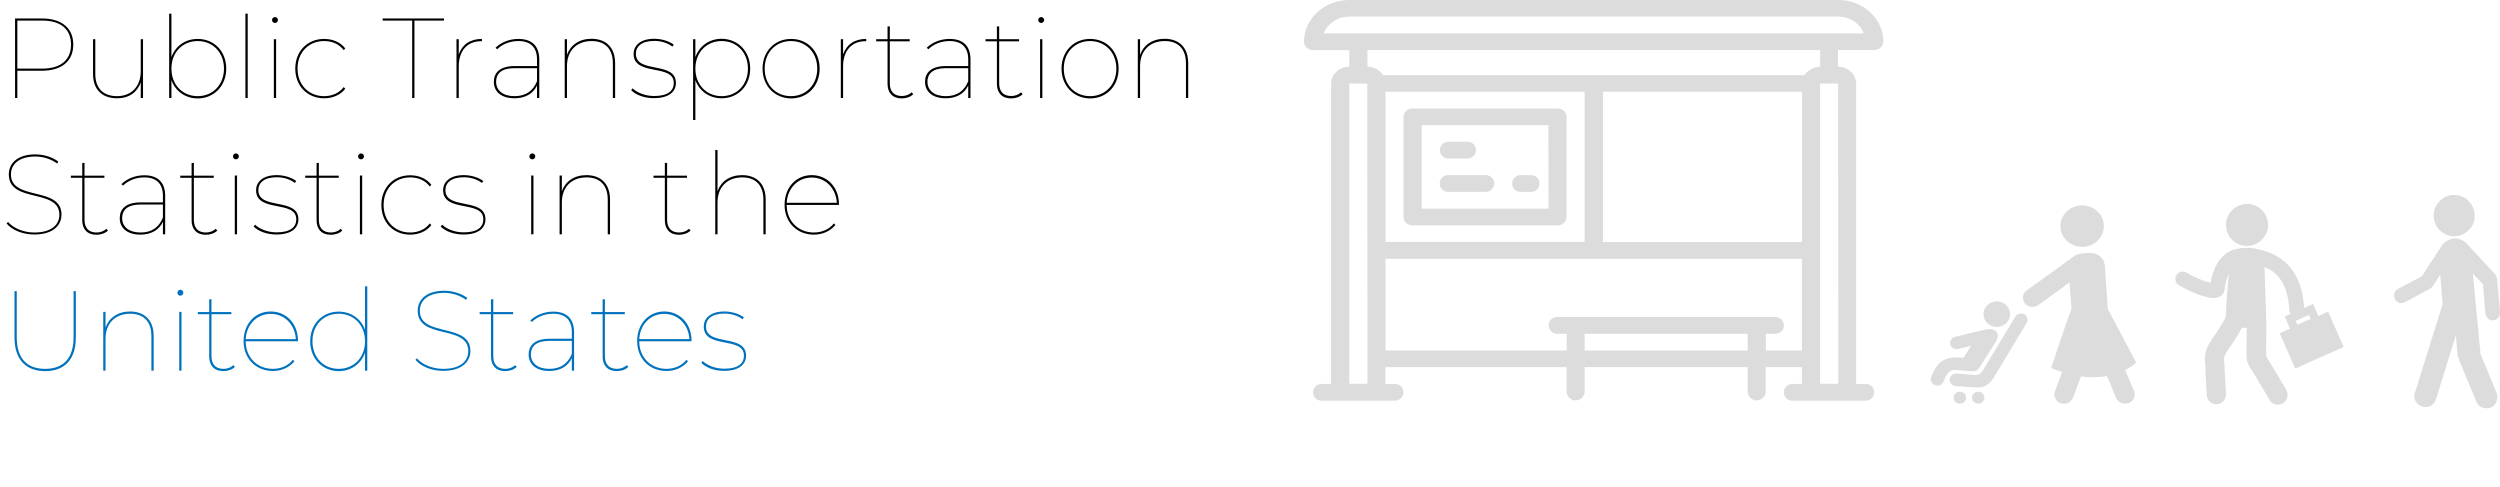
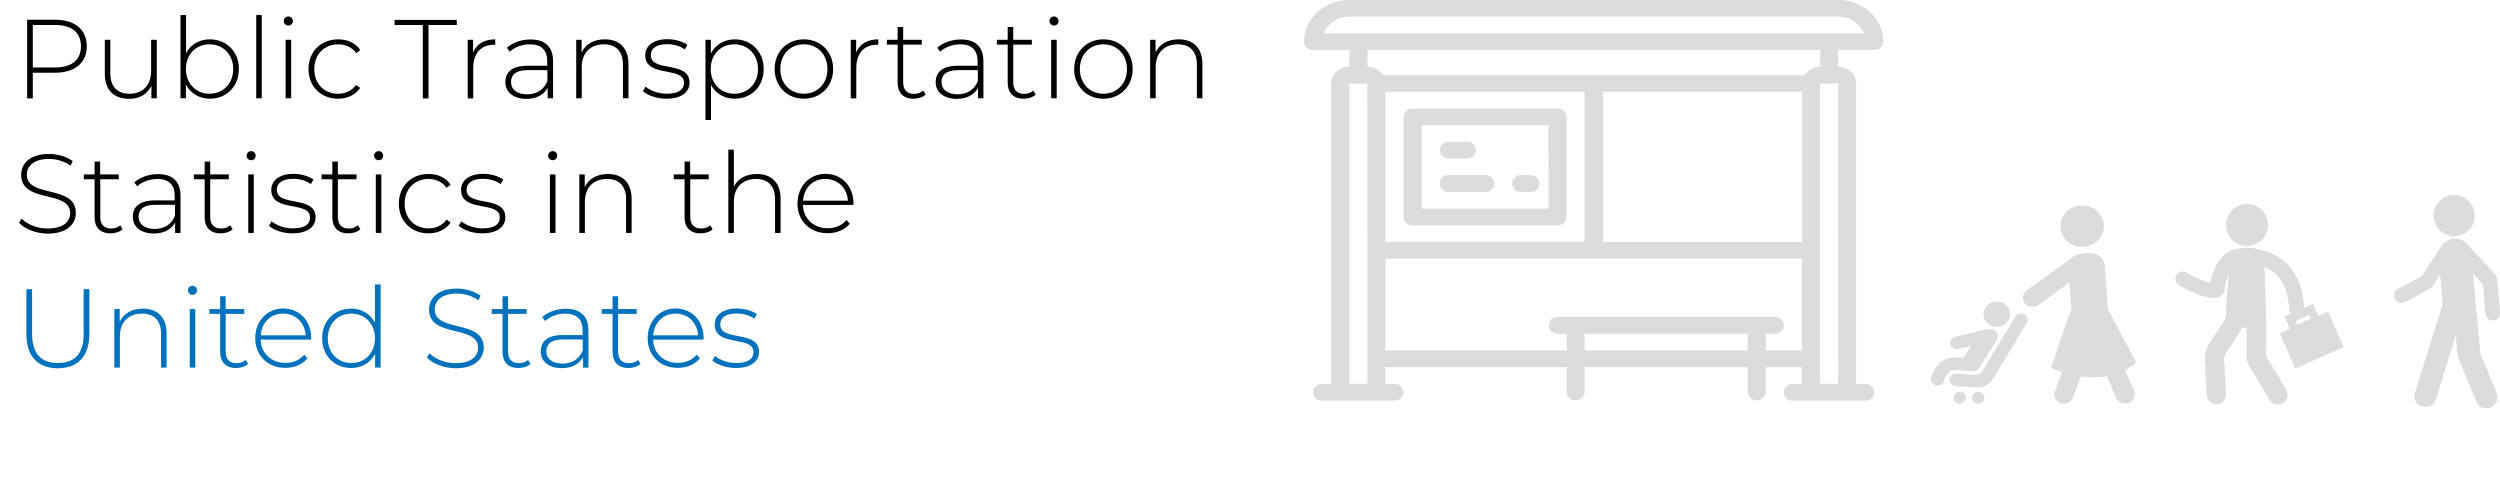
<svg xmlns="http://www.w3.org/2000/svg" version="1.1" id="Layer_1" x="0px" y="0px" viewBox="0 0 1760.2 342.3" style="enable-background:new 0 0 1760.2 342.3;" xml:space="preserve">
  <style type="text/css">
- 	.st0{enable-background:new    ;}
+ 	.st0{opacity:0.14;}
	.st1{fill:#0071BC;}
- 	.st2{opacity:0.14;}
</style>
  <g class="st0">
-     <path d="M51.6,31.4c0,11.6-8.2,18.4-22,18.4H12.2V69h-1.6V13h19C43.4,13,51.6,19.8,51.6,31.4z M50,31.4c0-10.7-7.1-16.9-20.2-16.9   H12.2v33.8h17.5C42.9,48.3,50,42.1,50,31.4z" />
-     <path d="M100.7,27.6V69h-1.6V58c-2.4,6.9-8.2,11.2-16.6,11.2c-10.5,0-17-6-17-17.2V27.6h1.6V52c0,10.2,5.6,15.7,15.3,15.7   c10.4,0,16.7-7.1,16.7-17.6V27.6H100.7z" />
-     <path d="M159.3,48.3c0,12.2-8.7,21-20.1,21c-8.6,0-15.7-5-18.5-12.9V69h-1.6V9.6h1.6v30.6c2.8-7.8,9.8-12.8,18.5-12.8   C150.6,27.4,159.3,36,159.3,48.3z M157.7,48.3c0-11.4-7.9-19.4-18.5-19.4c-10.6,0-18.5,7.9-18.5,19.4s7.9,19.4,18.5,19.4   C149.8,67.7,157.7,59.7,157.7,48.3z" />
-     <path d="M172.8,9.6h1.6V69h-1.6V9.6z" />
-     <path d="M191.5,14.1c0-1.1,1-2.1,2.1-2.1c1.1,0,2.1,1,2.1,2.1c0,1.1-1,2.1-2.1,2.1C192.5,16.2,191.5,15.2,191.5,14.1z M192.8,27.6   h1.6V69h-1.6V27.6z" />
-     <path d="M207.9,48.3c0-12.3,8.6-20.9,20.3-20.9c5.9,0,11.4,2.2,14.9,6.7l-1.1,1.2c-3.2-4.3-8.2-6.4-13.8-6.4   c-10.8,0-18.7,7.9-18.7,19.4c0,11.5,7.9,19.4,18.7,19.4c5.5,0,10.6-2.1,13.8-6.4l1.1,1.2c-3.5,4.5-9,6.7-14.9,6.7   C216.5,69.2,207.9,60.6,207.9,48.3z" />
-   </g>
-   <g class="st0">
-     <path d="M290.2,14.5h-20.8V13h43.2v1.5h-20.8V69h-1.6V14.5z" />
-   </g>
-   <g class="st0">
-     <path d="M339.3,27.4V29h-0.5c-9.9,0-15.8,6.8-15.8,17.8V69h-1.6V27.6h1.6v10.7C325.4,31.4,331,27.4,339.3,27.4z" />
-   </g>
-   <g class="st0">
-     <path d="M379.7,41.9V69h-1.6v-8.8c-2.6,5.5-8,9-15.8,9c-9.3,0-14.6-4.6-14.6-11.6c0-5.9,3.7-11.1,14.7-11.1h15.7v-4.6   c0-8.6-4.6-13-13.1-13c-6.2,0-11.4,2.3-15,5.8l-1.1-1.1c3.9-3.8,9.8-6.2,16.1-6.2C374.5,27.4,379.7,32.4,379.7,41.9z M378.1,57.2   V48h-15.8c-9.4,0-13,4-13,9.5c0,6.2,4.8,10.2,13,10.2C370.3,67.7,375.4,63.9,378.1,57.2z" />
-     <path d="M433.1,44.6V69h-1.6V44.6c0-10.2-5.5-15.7-14.9-15.7c-10.9,0-17.4,7.1-17.4,17.6V69h-1.6V27.6h1.6v11   c2.5-6.9,8.6-11.3,17.4-11.3C426.7,27.4,433.1,33.4,433.1,44.6z" />
-     <path d="M444.4,63.5l1-1.3c3,2.9,8.6,5.4,15.2,5.4c9.8,0,13.8-3.8,13.8-9.2c0-13.8-28.3-4.4-28.3-20.5c0-5.5,4.4-10.6,14.6-10.6   c5.1,0,10.6,1.7,13.7,4.2l-1,1.3c-3.3-2.6-8.1-4-12.7-4c-9.1,0-13,4-13,9.1c0,14.2,28.2,4.9,28.2,20.5c0,6.2-5,10.7-15.4,10.7   C453.8,69.2,447.5,66.8,444.4,63.5z" />
-     <path d="M528.2,48.3c0,12.2-8.7,20.9-20.1,20.9c-8.6,0-15.7-5-18.5-12.8v28.1h-1.6V27.6h1.6v12.6c2.8-7.8,9.8-12.9,18.5-12.9   C519.5,27.4,528.2,36.1,528.2,48.3z M526.6,48.3c0-11.4-7.9-19.4-18.5-19.4c-10.6,0-18.5,8-18.5,19.4s7.9,19.4,18.5,19.4   C518.7,67.7,526.6,59.8,526.6,48.3z" />
-     <path d="M536.9,48.3c0-12.2,8.6-20.9,20.1-20.9c11.5,0,20.1,8.6,20.1,20.9s-8.6,21-20.1,21C545.4,69.2,536.9,60.5,536.9,48.3z    M575.4,48.3c0-11.4-7.9-19.4-18.5-19.4c-10.6,0-18.5,7.9-18.5,19.4s7.9,19.4,18.5,19.4C567.5,67.7,575.4,59.7,575.4,48.3z" />
-   </g>
-   <g class="st0">
-     <path d="M609.9,27.4V29h-0.5c-9.9,0-15.8,6.8-15.8,17.8V69h-1.6V27.6h1.6v10.7C596,31.4,601.6,27.4,609.9,27.4z" />
-   </g>
-   <g class="st0">
-     <path d="M643,66.3c-1.9,2-5.1,3-8.1,3c-6.6,0-10-4.1-10-10.2V29.1h-8v-1.5h8v-9h1.6v9h14v1.5h-14v29.5c0,5.8,2.9,9,8.5,9   c2.6,0,5.1-0.9,6.9-2.6L643,66.3z" />
-     <path d="M683.3,41.9V69h-1.6v-8.8c-2.6,5.5-8,9-15.8,9c-9.3,0-14.6-4.6-14.6-11.6c0-5.9,3.7-11.1,14.7-11.1h15.7v-4.6   c0-8.6-4.6-13-13.1-13c-6.2,0-11.4,2.3-15,5.8l-1.1-1.1c3.9-3.8,9.8-6.2,16.1-6.2C678.1,27.4,683.3,32.4,683.3,41.9z M681.7,57.2   V48H666c-9.4,0-13,4-13,9.5c0,6.2,4.8,10.2,13,10.2C674,67.7,679,63.9,681.7,57.2z" />
-     <path d="M720,66.3c-1.9,2-5.1,3-8.1,3c-6.6,0-10-4.1-10-10.2V29.1h-8v-1.5h8v-9h1.6v9h14v1.5h-14v29.5c0,5.8,2.9,9,8.5,9   c2.6,0,5.1-0.9,6.9-2.6L720,66.3z" />
-     <path d="M731,14.1c0-1.1,1-2.1,2.1-2.1c1.1,0,2.1,1,2.1,2.1c0,1.1-1,2.1-2.1,2.1C732,16.2,731,15.2,731,14.1z M732.3,27.6h1.6V69   h-1.6V27.6z" />
-     <path d="M747.4,48.3c0-12.2,8.6-20.9,20.1-20.9c11.5,0,20.1,8.6,20.1,20.9s-8.6,21-20.1,21C756,69.2,747.4,60.5,747.4,48.3z    M786,48.3c0-11.4-7.9-19.4-18.5-19.4c-10.6,0-18.5,7.9-18.5,19.4s7.9,19.4,18.5,19.4C778.1,67.7,786,59.7,786,48.3z" />
-     <path d="M836.6,44.6V69H835V44.6c0-10.2-5.5-15.7-14.9-15.7c-10.9,0-17.4,7.1-17.4,17.6V69h-1.6V27.6h1.6v11   c2.5-6.9,8.6-11.3,17.4-11.3C830.2,27.4,836.6,33.4,836.6,44.6z" />
-   </g>
-   <g class="st0">
-     <path d="M4.6,157.3l1.1-1c3.5,4.2,10.6,7.4,18.5,7.4c12.2,0,17.6-5.6,17.6-12.5c0-18.8-35.6-7.8-35.6-28.4   c0-7.4,5.6-14.1,18.7-14.1c6,0,12.2,2,16.2,5.1l-0.9,1.3c-4.5-3.3-10.2-4.9-15.3-4.9c-11.8,0-17.2,5.7-17.2,12.6   c0,18.9,35.6,8.1,35.6,28.3c0,7.4-5.8,14-19.1,14C16.2,165.2,8.4,162,4.6,157.3z" />
-     <path d="M76,162.3c-1.9,2-5.1,3-8.1,3c-6.6,0-10-4.1-10-10.2v-29.9h-8v-1.5h8v-9h1.6v9h14v1.5h-14v29.5c0,5.8,2.9,9,8.5,9   c2.6,0,5.1-0.9,6.9-2.6L76,162.3z" />
-     <path d="M116.3,137.9V165h-1.6v-8.8c-2.6,5.5-8,9-15.8,9c-9.3,0-14.6-4.6-14.6-11.6c0-5.9,3.7-11.1,14.7-11.1h15.7v-4.6   c0-8.6-4.6-13-13.1-13c-6.2,0-11.4,2.3-15,5.8l-1.1-1.1c3.9-3.8,9.8-6.2,16.1-6.2C111.1,123.4,116.3,128.4,116.3,137.9z    M114.7,153.2V144H99c-9.4,0-13,4-13,9.5c0,6.2,4.8,10.2,13,10.2C107,163.7,112,159.9,114.7,153.2z" />
-     <path d="M153,162.3c-1.9,2-5.1,3-8.1,3c-6.6,0-10-4.1-10-10.2v-29.9h-8v-1.5h8v-9h1.6v9h14v1.5h-14v29.5c0,5.8,2.9,9,8.5,9   c2.6,0,5.1-0.9,6.9-2.6L153,162.3z" />
-     <path d="M164,110.1c0-1.1,1-2.1,2.1-2.1c1.1,0,2.1,1,2.1,2.1c0,1.1-1,2.1-2.1,2.1C165,112.2,164,111.2,164,110.1z M165.3,123.6h1.6   V165h-1.6V123.6z" />
-     <path d="M178.6,159.5l1-1.3c3,2.9,8.6,5.4,15.2,5.4c9.8,0,13.8-3.8,13.8-9.2c0-13.8-28.3-4.4-28.3-20.5c0-5.5,4.4-10.6,14.6-10.6   c5.1,0,10.6,1.7,13.7,4.2l-1,1.3c-3.3-2.6-8.1-4-12.7-4c-9.1,0-13,4-13,9.1c0,14.2,28.2,4.9,28.2,20.5c0,6.2-5,10.7-15.4,10.7   C188.1,165.2,181.8,162.8,178.6,159.5z" />
-     <path d="M241,162.3c-1.9,2-5.1,3-8.1,3c-6.6,0-10-4.1-10-10.2v-29.9h-8v-1.5h8v-9h1.6v9h14v1.5h-14v29.5c0,5.8,2.9,9,8.5,9   c2.6,0,5.1-0.9,6.9-2.6L241,162.3z" />
-     <path d="M252.1,110.1c0-1.1,1-2.1,2.1-2.1c1.1,0,2.1,1,2.1,2.1c0,1.1-1,2.1-2.1,2.1C253,112.2,252.1,111.2,252.1,110.1z    M253.4,123.6h1.6V165h-1.6V123.6z" />
-     <path d="M268.5,144.3c0-12.3,8.6-20.9,20.3-20.9c5.9,0,11.4,2.2,14.9,6.7l-1.1,1.2c-3.2-4.3-8.2-6.4-13.8-6.4   c-10.8,0-18.7,7.9-18.7,19.4c0,11.5,7.9,19.4,18.7,19.4c5.5,0,10.6-2.1,13.8-6.4l1.1,1.2c-3.5,4.5-9,6.7-14.9,6.7   C277,165.2,268.5,156.6,268.5,144.3z" />
-     <path d="M310.3,159.5l1-1.3c3,2.9,8.6,5.4,15.2,5.4c9.8,0,13.8-3.8,13.8-9.2c0-13.8-28.3-4.4-28.3-20.5c0-5.5,4.4-10.6,14.6-10.6   c5.1,0,10.6,1.7,13.7,4.2l-1,1.3c-3.3-2.6-8.1-4-12.7-4c-9.1,0-13,4-13,9.1c0,14.2,28.2,4.9,28.2,20.5c0,6.2-5,10.7-15.4,10.7   C319.8,165.2,313.4,162.8,310.3,159.5z" />
-     <path d="M372.7,110.1c0-1.1,1-2.1,2.1-2.1c1.1,0,2.1,1,2.1,2.1c0,1.1-1,2.1-2.1,2.1C373.7,112.2,372.7,111.2,372.7,110.1z    M374,123.6h1.6V165H374V123.6z" />
-     <path d="M429.5,140.6V165h-1.6v-24.4c0-10.2-5.5-15.7-14.9-15.7c-10.9,0-17.4,7.1-17.4,17.6V165H394v-41.4h1.6v11   c2.5-6.9,8.6-11.3,17.4-11.3C423.1,123.4,429.5,129.4,429.5,140.6z" />
-     <path d="M486.2,162.3c-1.9,2-5.1,3-8.1,3c-6.6,0-10-4.1-10-10.2v-29.9h-8v-1.5h8v-9h1.6v9h14v1.5h-14v29.5c0,5.8,2.9,9,8.5,9   c2.6,0,5.1-0.9,6.9-2.6L486.2,162.3z" />
-   </g>
-   <g class="st0">
-     <path d="M539.1,140.6V165h-1.6v-24.4c0-10.2-5.5-15.7-14.9-15.7c-10.9,0-17.4,7.1-17.4,17.6V165h-1.6v-59.4h1.6v29   c2.5-6.9,8.6-11.3,17.4-11.3C532.7,123.4,539.1,129.4,539.1,140.6z" />
-   </g>
-   <g class="st0">
-     <path d="M590.7,144.3h-36.8c0,11.4,8.2,19.4,19.1,19.4c5.5,0,10.8-2.1,14.1-6.4l1.1,1.1c-3.7,4.5-9.3,6.8-15.2,6.8   c-11.9,0-20.6-8.7-20.6-21s8.2-20.9,19.1-20.9c10.9,0,19.2,8.5,19.2,20.5V144.3z M553.9,142.8h35.3c-0.6-10.2-7.9-17.8-17.7-17.8   S554.5,132.5,553.9,142.8z" />
-   </g>
-   <g class="st0">
-     <path class="st1" d="M10.2,237.5V205h1.6v32.5c0,15,7.3,22.2,20,22.2s20-7.3,20-22.2V205h1.6v32.6c0,15.8-8.2,23.7-21.6,23.7   S10.2,253.4,10.2,237.5z" />
-     <path class="st1" d="M108.2,236.6V261h-1.6v-24.4c0-10.2-5.5-15.7-14.9-15.7c-10.9,0-17.4,7.1-17.4,17.6V261h-1.6v-41.4h1.6v11   c2.5-6.9,8.6-11.3,17.4-11.3C101.8,219.4,108.2,225.4,108.2,236.6z" />
-     <path class="st1" d="M124.9,206.1c0-1.1,1-2.1,2.1-2.1c1.1,0,2.1,1,2.1,2.1c0,1.1-1,2.1-2.1,2.1   C125.8,208.2,124.9,207.2,124.9,206.1z M126.2,219.6h1.6V261h-1.6V219.6z" />
-   </g>
-   <g class="st0">
-     <path class="st1" d="M165.4,258.3c-1.9,2-5.1,3-8.1,3c-6.6,0-10-4.1-10-10.2v-29.9h-8v-1.5h8v-9h1.6v9h14v1.5h-14v29.5   c0,5.8,2.9,9,8.5,9c2.6,0,5.1-0.9,6.9-2.6L165.4,258.3z" />
-   </g>
-   <g class="st0">
-     <path class="st1" d="M209.8,240.3H173c0,11.4,8.2,19.4,19.1,19.4c5.5,0,10.8-2.1,14.1-6.4l1.1,1.1c-3.7,4.5-9.3,6.8-15.2,6.8   c-11.9,0-20.6-8.7-20.6-21s8.2-20.9,19.1-20.9c10.9,0,19.2,8.5,19.2,20.5V240.3z M173,238.8h35.3c-0.6-10.2-7.9-17.8-17.7-17.8   S173.6,228.5,173,238.8z" />
-     <path class="st1" d="M258.6,201.6V261H257v-12.6c-2.8,7.8-9.8,12.9-18.5,12.9c-11.4,0-20.1-8.7-20.1-21s8.7-20.9,20.1-20.9   c8.6,0,15.7,5,18.5,12.8v-30.6H258.6z M257,240.3c0-11.4-7.9-19.4-18.5-19.4c-10.6,0-18.5,7.9-18.5,19.4s7.9,19.4,18.5,19.4   C249.1,259.7,257,251.7,257,240.3z" />
-     <path class="st1" d="M292.5,253.3l1.1-1c3.5,4.2,10.6,7.4,18.5,7.4c12.2,0,17.6-5.6,17.6-12.5c0-18.8-35.6-7.8-35.6-28.4   c0-7.4,5.6-14.1,18.7-14.1c6,0,12.2,2,16.2,5.1l-0.9,1.3c-4.5-3.3-10.2-4.9-15.3-4.9c-11.8,0-17.2,5.7-17.2,12.6   c0,18.9,35.6,8.1,35.6,28.3c0,7.4-5.8,14-19.1,14C304,261.2,296.2,258,292.5,253.3z" />
-     <path class="st1" d="M363.8,258.3c-1.9,2-5.1,3-8.1,3c-6.6,0-10-4.1-10-10.2v-29.9h-8v-1.5h8v-9h1.6v9h14v1.5h-14v29.5   c0,5.8,2.9,9,8.5,9c2.6,0,5.1-0.9,6.9-2.6L363.8,258.3z" />
-     <path class="st1" d="M404.2,233.9V261h-1.6v-8.8c-2.6,5.5-8,9-15.8,9c-9.3,0-14.6-4.6-14.6-11.6c0-5.9,3.7-11.1,14.7-11.1h15.7   v-4.6c0-8.6-4.6-13-13.1-13c-6.2,0-11.4,2.3-15,5.8l-1.1-1.1c3.9-3.8,9.8-6.2,16.1-6.2C399,219.4,404.2,224.4,404.2,233.9z    M402.6,249.2V240h-15.8c-9.4,0-13,4-13,9.5c0,6.2,4.8,10.2,13,10.2C394.8,259.7,399.8,255.9,402.6,249.2z" />
-   </g>
-   <g class="st0">
-     <path class="st1" d="M442.4,258.3c-1.9,2-5.1,3-8.1,3c-6.6,0-10-4.1-10-10.2v-29.9h-8v-1.5h8v-9h1.6v9h14v1.5h-14v29.5   c0,5.8,2.9,9,8.5,9c2.6,0,5.1-0.9,6.9-2.6L442.4,258.3z" />
-   </g>
-   <g class="st0">
-     <path class="st1" d="M486.9,240.3h-36.8c0,11.4,8.2,19.4,19.1,19.4c5.5,0,10.8-2.1,14.1-6.4l1.1,1.1c-3.7,4.5-9.3,6.8-15.2,6.8   c-11.9,0-20.6-8.7-20.6-21s8.2-20.9,19.1-20.9c10.9,0,19.2,8.5,19.2,20.5V240.3z M450.1,238.8h35.3c-0.6-10.2-7.9-17.8-17.7-17.8   C457.9,220.9,450.6,228.5,450.1,238.8z" />
-     <path class="st1" d="M493.8,255.5l1-1.3c3,2.9,8.6,5.4,15.2,5.4c9.8,0,13.8-3.8,13.8-9.2c0-13.8-28.3-4.4-28.3-20.5   c0-5.5,4.4-10.6,14.6-10.6c5.1,0,10.6,1.7,13.7,4.2l-1,1.3c-3.3-2.6-8.1-4-12.7-4c-9.1,0-13,4-13,9.1c0,14.2,28.2,4.9,28.2,20.5   c0,6.2-5,10.7-15.4,10.7C503.2,261.2,496.9,258.8,493.8,255.5z" />
-   </g>
-   <g class="st2">
-     <path d="M1294.3,0H950c-17.6,0-31.9,13.2-31.9,29.4c0.1,3.4,3,6,6.4,5.9H950V47c-7,0-12.8,5.3-12.8,11.8v211.5h-6.4   c-3.2-0.2-6.1,2.2-6.3,5.5c-0.2,3.2,2.2,6.1,5.5,6.3c0.3,0,0.6,0,0.8,0h51c3.2,0.2,6.1-2.2,6.3-5.5c0.2-3.2-2.2-6.1-5.5-6.3   c-0.3,0-0.6,0-0.8,0h-6.4v-11.8H1103v17.6c0.3,3.5,3.4,6.1,6.9,5.8c3.1-0.3,5.5-2.7,5.8-5.8v-17.6h114.8v17.6   c0.3,3.5,3.4,6.1,6.9,5.8c3.1-0.3,5.5-2.7,5.8-5.8v-17.6h25.5v11.8h-6.4c-3.2-0.2-6.1,2.2-6.3,5.5c-0.2,3.2,2.2,6.1,5.5,6.3   c0.3,0,0.6,0,0.8,0h51c3.2,0.2,6.1-2.2,6.3-5.5c0.2-3.2-2.2-6.1-5.5-6.3c-0.3,0-0.6,0-0.8,0h-6.4V58.8c0-6.5-5.7-11.8-12.8-11.8   V35.2h25.5c3.4,0.1,6.2-2.5,6.4-5.9C1326.1,13.2,1311.8,0,1294.3,0z M962.8,270.2H950V58.8h12.7L962.8,270.2z M1230.5,246.8h-114.8   V235h114.8V246.8z M1268.8,246.8h-25.5V235h6.4c3.2,0.2,6.1-2.2,6.3-5.5c0.2-3.2-2.2-6.1-5.5-6.3c-0.3,0-0.6,0-0.8,0h-153   c-3.2-0.2-6.1,2.2-6.3,5.5c-0.2,3.2,2.2,6.1,5.5,6.3c0.3,0,0.6,0,0.8,0h6.4v11.8H975.5v-64.6h293.2V246.8z M975.5,170.4V64.6h140.2   v105.7H975.5z M1268.8,170.4h-140.2V64.6h140.2V170.4z M1281.5,47c-4.4,0-8.6,2.2-11,5.9H973.8c-2.4-3.7-6.6-5.9-11-5.9V35.2h318.8   L1281.5,47z M1294.3,270.2h-12.8V58.8h12.7L1294.3,270.2z M932,23.5c2.6-6.8,9.7-11.8,18-11.8h344.2c8.3,0,15.4,4.9,18,11.8H932z" />
+     <path d="M1294.3,0H950c-17.6,0-31.9,13.2-31.9,29.4c0.1,3.4,3,6,6.4,5.9H950V47c-7,0-12.8,5.3-12.8,11.8v211.5h-6.4   c-3.2-0.2-6.1,2.2-6.3,5.5c-0.2,3.2,2.2,6.1,5.5,6.3c0.3,0,0.6,0,0.8,0h51c3.2,0.2,6.1-2.2,6.3-5.5c0.2-3.2-2.2-6.1-5.5-6.3   c-0.3,0-0.6,0-0.8,0h-6.4v-11.8H1103v17.6c0.3,3.5,3.4,6.1,6.9,5.8c3.1-0.3,5.5-2.7,5.8-5.8v-17.6h114.8v17.6   c0.3,3.5,3.4,6.1,6.9,5.8c3.1-0.3,5.5-2.7,5.8-5.8v-17.6h25.5v11.8h-6.4c-3.2-0.2-6.1,2.2-6.3,5.5c-0.2,3.2,2.2,6.1,5.5,6.3   c0.3,0,0.6,0,0.8,0h51c3.2,0.2,6.1-2.2,6.3-5.5c0.2-3.2-2.2-6.1-5.5-6.3c-0.3,0-0.6,0-0.8,0h-6.4V58.8c0-6.5-5.7-11.8-12.8-11.8   V35.2h25.5c3.4,0.1,6.2-2.5,6.4-5.9C1326.1,13.2,1311.8,0,1294.3,0z M962.8,270.2H950V58.8h12.7L962.8,270.2z M1230.5,246.8h-114.8   V235h114.8V246.8z M1268.8,246.8h-25.5V235h6.4c3.2,0.2,6.1-2.2,6.3-5.5c0.2-3.2-2.2-6.1-5.5-6.3c-0.3,0-0.6,0-0.8,0h-153   c-3.2-0.2-6.1,2.2-6.3,5.5c-0.2,3.2,2.2,6.1,5.5,6.3c0.3,0,0.6,0,0.8,0h6.4v11.8H975.5v-64.6h293.2v64.6H1268.8z M975.5,170.4V64.6   h140.2v105.7H975.5V170.4z M1268.8,170.4h-140.2V64.6h140.2V170.4z M1281.5,47c-4.4,0-8.6,2.2-11,5.9H973.8   c-2.4-3.7-6.6-5.9-11-5.9V35.2h318.8L1281.5,47z M1294.3,270.2h-12.8V58.8h12.7L1294.3,270.2z M932,23.5c2.6-6.8,9.7-11.8,18-11.8   h344.2c8.3,0,15.4,4.9,18,11.8H932z" />
    <path d="M1096.6,76.4h-102c-3.4-0.1-6.2,2.5-6.4,5.9v70.5c0.1,3.4,3,6,6.4,5.9h102c3.4,0.1,6.2-2.5,6.4-5.9V82.2   C1102.9,78.9,1100,76.2,1096.6,76.4z M1090.3,146.9H1001V88.1h89.2L1090.3,146.9z" />
    <path d="M1020.1,111.6h12.8c3.2,0.2,6.1-2.2,6.3-5.5c0.2-3.2-2.2-6.1-5.5-6.3c-0.3,0-0.6,0-0.8,0h-12.8c-3.2-0.2-6.1,2.2-6.3,5.5   c-0.2,3.2,2.2,6.1,5.5,6.3C1019.6,111.6,1019.9,111.6,1020.1,111.6z" />
    <path d="M1020.1,135.1h25.5c3.2,0.3,6.1-2.1,6.4-5.4s-2.1-6.1-5.4-6.4c-0.3,0-0.6,0-1,0h-25.5c-3.2-0.3-6.1,2.1-6.4,5.4   s2.1,6.1,5.4,6.4C1019.5,135.1,1019.8,135.1,1020.1,135.1z" />
    <path d="M1071.1,135.1h6.4c3.2,0.3,6.1-2.1,6.4-5.4s-2.1-6.1-5.4-6.4c-0.3,0-0.6,0-1,0h-6.4c-3.2-0.3-6.1,2.1-6.4,5.4   s2.1,6.1,5.4,6.4C1070.5,135.1,1070.8,135.1,1071.1,135.1z" />
  </g>
-   <g class="st2">
-     <path d="M1532.4,193.7c1.5-2.5,4.7-3.2,7.1-1.8c0,0,0.1,0,0.1,0.1c5.2,3.2,10.9,5.6,16.8,7.1c1.9-10.4,6-17.6,12.1-21.4   c3.8-2.4,8.5-3.1,12.9-3.2c1.9-0.1,3.9,0.1,5.8,0.4c7.9,1.4,15.9,4.3,21.9,9.8c8.1,7.4,12.6,18.5,13.2,33c0.1,2.9-2.1,5.4-5,5.6   h-0.3c-2.8,0-5.1-2.3-5.2-5.1c-0.5-11.5-3.8-20.1-9.7-25.5c-2.2-2-4.9-3.6-7.7-4.7c0.1,2.8,1.3,40.7,1.3,40.7   c-0.1,7.3-0.2,14.6-0.2,21.9c0.4,0.8,0.8,1.6,1.3,2.3c0.4,0.6,0.8,1.3,1.2,1.9l11.7,19.6c1.9,3.3,0.9,7.5-2.3,9.5   c-1.1,0.7-2.3,1-3.6,1c-2.4,0-4.6-1.3-5.8-3.3l-11.7-19.6c-0.3-0.5-0.6-0.9-0.9-1.4c-1.5-2.3-3.7-5.5-3.7-10   c0-6.6,0.1-13.2,0.2-19.8c-0.2,0-0.4-0.1-0.6-0.1c-1,0-2,0.1-2.9,0.3l-2,3.5c-1.8,3.1-3.7,5.9-5.5,8.6c-1,1.4-1.9,2.8-2.9,4.3   c-1.5,2.3-2.2,4.1-2.1,5.2c0.2,2.2,0.3,4.4,0.4,6.6c0,1,0.1,2,0.1,2.9l0.9,15.2c0.2,3.8-2.6,7-6.4,7.3h-0.4   c-3.6-0.1-6.6-2.9-6.8-6.5l-0.8-15.2c-0.1-1-0.1-2.1-0.1-3.2c-0.1-1.9-0.1-3.8-0.3-5.6c-0.7-6,2.1-11.1,4.3-14.4   c1-1.5,2-3.1,3.1-4.6c1.8-2.6,3.4-5,4.9-7.6l1.8-3.1c0.2-0.7,0.4-1.3,0.6-2c0.2-8,1.3-21.7,2-29.7c-1.5,3.6-2.5,7.4-2.9,11.3   c-0.3,2.2-1.7,4.1-3.7,5c-1.3,0.6-2.6,0.8-4,0.8c-8.4,0-21.7-7.3-24.5-9C1531.7,199.4,1530.9,196.2,1532.4,193.7z M1596.9,158.2   c-0.1-8.2-6.8-14.7-15-14.6c-8.2,0.1-14.7,6.8-14.6,15c0.1,8.1,6.7,14.6,14.7,14.6C1590.3,173.1,1597,166.4,1596.9,158.2   C1596.9,158.2,1596.9,158.2,1596.9,158.2L1596.9,158.2z M1608.6,222.8l3.2-1.4c2.9-1.4,9.3-4.6,9.3-4.1l7.5-3.3l3.7,8.5l6.9-3.1   l10.9,24.9l-34.1,15.2l-10.9-24.9l7.2-3.2L1608.6,222.8z M1617.6,228.6l9.2-4.1l-1.2-2.7l-9.2,4.1L1617.6,228.6z" />
+   <g class="st0">
+     <path d="M1532.4,193.7c1.5-2.5,4.7-3.2,7.1-1.8c0,0,0.1,0,0.1,0.1c5.2,3.2,10.9,5.6,16.8,7.1c1.9-10.4,6-17.6,12.1-21.4   c3.8-2.4,8.5-3.1,12.9-3.2c1.9-0.1,3.9,0.1,5.8,0.4c7.9,1.4,15.9,4.3,21.9,9.8c8.1,7.4,12.6,18.5,13.2,33c0.1,2.9-2.1,5.4-5,5.6   h-0.3c-2.8,0-5.1-2.3-5.2-5.1c-0.5-11.5-3.8-20.1-9.7-25.5c-2.2-2-4.9-3.6-7.7-4.7c0.1,2.8,1.3,40.7,1.3,40.7   c-0.1,7.3-0.2,14.6-0.2,21.9c0.4,0.8,0.8,1.6,1.3,2.3c0.4,0.6,0.8,1.3,1.2,1.9l11.7,19.6c1.9,3.3,0.9,7.5-2.3,9.5   c-1.1,0.7-2.3,1-3.6,1c-2.4,0-4.6-1.3-5.8-3.3l-11.7-19.6c-0.3-0.5-0.6-0.9-0.9-1.4c-1.5-2.3-3.7-5.5-3.7-10   c0-6.6,0.1-13.2,0.2-19.8c-0.2,0-0.4-0.1-0.6-0.1c-1,0-2,0.1-2.9,0.3l-2,3.5c-1.8,3.1-3.7,5.9-5.5,8.6c-1,1.4-1.9,2.8-2.9,4.3   c-1.5,2.3-2.2,4.1-2.1,5.2c0.2,2.2,0.3,4.4,0.4,6.6c0,1,0.1,2,0.1,2.9l0.9,15.2c0.2,3.8-2.6,7-6.4,7.3h-0.4   c-3.6-0.1-6.6-2.9-6.8-6.5l-0.8-15.2c-0.1-1-0.1-2.1-0.1-3.2c-0.1-1.9-0.1-3.8-0.3-5.6c-0.7-6,2.1-11.1,4.3-14.4   c1-1.5,2-3.1,3.1-4.6c1.8-2.6,3.4-5,4.9-7.6l1.8-3.1c0.2-0.7,0.4-1.3,0.6-2c0.2-8,1.3-21.7,2-29.7c-1.5,3.6-2.5,7.4-2.9,11.3   c-0.3,2.2-1.7,4.1-3.7,5c-1.3,0.6-2.6,0.8-4,0.8c-8.4,0-21.7-7.3-24.5-9C1531.7,199.4,1530.9,196.2,1532.4,193.7z M1596.9,158.2   c-0.1-8.2-6.8-14.7-15-14.6c-8.2,0.1-14.7,6.8-14.6,15c0.1,8.1,6.7,14.6,14.7,14.6C1590.3,173.1,1597,166.4,1596.9,158.2   L1596.9,158.2L1596.9,158.2z M1608.6,222.8l3.2-1.4c2.9-1.4,9.3-4.6,9.3-4.1l7.5-3.3l3.7,8.5l6.9-3.1l10.9,24.9l-34.1,15.2   l-10.9-24.9l7.2-3.2L1608.6,222.8z M1617.6,228.6l9.2-4.1l-1.2-2.7l-9.2,4.1L1617.6,228.6z" />
  </g>
-   <g class="st2">
+   <g class="st0">
    <ellipse cx="1466" cy="159.2" rx="15.3" ry="14.6" />
    <path d="M1496.3,260.5c2.8-1.4,5.4-3.2,7.8-5.2l-20-37.7l-2.1-30.2c-0.4-5.5-4.6-9.5-11.2-9.3c-1.2,0-3.6,0.2-4.7,0.3   c-2.3,0.2-4.5,1-6.3,2.3c-8.3,6.3-32.8,23.7-32.8,23.7c-2.9,2-3.6,5.9-1.6,8.8c0.1,0.1,0.2,0.2,0.2,0.3c2.3,2.9,6.5,3.4,9.5,1.3   l22-15.9l1.4,18.6c-2.4,5.4-14.3,41.6-14.3,41.6c2.5,1.1,5.1,2.1,7.7,2.9l-5.1,13.6c-1.2,3.3,0.6,7,3.9,8.2c0.1,0,0.2,0.1,0.2,0.1   c3.5,1.2,7.3-0.6,8.7-4l5.6-14.9c6.1,0.9,12.2,0.8,18.3-0.2l6.4,15.3c1.5,3.4,5.3,5,8.8,3.7c3.4-1.2,5.1-4.8,4-8.2   c0-0.1-0.1-0.2-0.1-0.2L1496.3,260.5z" />
    <ellipse cx="1392.8" cy="280" rx="4.4" ry="4.2" />
    <ellipse cx="1379.9" cy="280" rx="4.4" ry="4.2" />
-     <path d="M1377.3,260.5c0.6,0,10.2,0.8,10.8,0.9c3.9,0.4,5.1-1.9,5.9-3.1c2.7-4.3,10.8-17.1,10.8-17.1c1.3-2,3.9-7-1.3-9.1   c-2-0.8-5.2-0.2-7.7,0.4l-19.3,4.7c-2.4,0.5-3.9,2.9-3.4,5.2c0,0,0,0.1,0,0.1c0.6,2,2.4,3.3,4.5,3.3c0.4,0,0.8-0.1,1.1-0.1l9.1-2.2   l-5.3,8.4c-10.5-0.9-17.7,0-22.8,13.6c-0.8,2.3,0.3,4.8,2.6,5.6c0.1,0,0.1,0,0.2,0.1c0.5,0.2,1,0.3,1.6,0.3c1.9,0,3.6-1.1,4.3-2.9   C1371.5,260.1,1374.7,260.5,1377.3,260.5z" />
+     <path d="M1377.3,260.5c0.6,0,10.2,0.8,10.8,0.9c3.9,0.4,5.1-1.9,5.9-3.1c2.7-4.3,10.8-17.1,10.8-17.1c1.3-2,3.9-7-1.3-9.1   c-2-0.8-5.2-0.2-7.7,0.4l-19.3,4.7c-2.4,0.5-3.9,2.9-3.4,5.2v0.1c0.6,2,2.4,3.3,4.5,3.3c0.4,0,0.8-0.1,1.1-0.1l9.1-2.2l-5.3,8.4   c-10.5-0.9-17.7,0-22.8,13.6c-0.8,2.3,0.3,4.8,2.6,5.6c0.1,0,0.1,0,0.2,0.1c0.5,0.2,1,0.3,1.6,0.3c1.9,0,3.6-1.1,4.3-2.9   C1371.5,260.1,1374.7,260.5,1377.3,260.5z" />
    <ellipse cx="1405.9" cy="221.2" rx="9.4" ry="9" />
-     <path d="M1425.3,221.3c-2.2-1.2-5-0.5-6.3,1.6l-23.2,38.4c-1.2,1.9-3.3,2.9-5.5,2.7l-13.2-1l0,0c-2.4,0-4.4,2-4.4,4.4   c0,2.4,2,4.4,4.4,4.4c0,0,0,0,0,0l14.3,1c4.7,0.4,9.2-1.9,11.7-5.9l23.9-39.6c1.2-2.1,0.5-4.7-1.5-5.9   C1425.4,221.4,1425.3,221.3,1425.3,221.3z" />
+     <path d="M1425.3,221.3c-2.2-1.2-5-0.5-6.3,1.6l-23.2,38.4c-1.2,1.9-3.3,2.9-5.5,2.7l-13.2-1l0,0c-2.4,0-4.4,2-4.4,4.4   s2,4.4,4.4,4.4l0,0l14.3,1c4.7,0.4,9.2-1.9,11.7-5.9l23.9-39.6c1.2-2.1,0.5-4.7-1.5-5.9C1425.4,221.4,1425.3,221.3,1425.3,221.3z" />
  </g>
-   <g class="st2">
-     <path d="M1737.7,162.5c2.9-2.5,4.7-6.1,4.7-10c0.1-3.8-1.2-7.6-3.8-10.4c-2.5-2.9-6.1-4.7-10-4.8c-3.8-0.3-7.6,1.1-10.4,3.8   c-2.8,2.6-4.5,6.2-4.7,10c-0.4,8,5.7,14.7,13.6,15.2c0,0,0,0,0,0C1731,166.5,1734.9,165.1,1737.7,162.5z" />
-     <path d="M1685.6,207.8c0,1.4,0.5,2.8,1.4,3.9c0.9,1.1,2.2,1.7,3.6,1.8c0.8-0.1,1.7-0.3,2.4-0.6l18.2-9.8c0.6-0.4,1.1-0.9,1.6-1.5   l5.3-8.2l1.7,20.7l-19.6,62.7c0,0.3-0.1,0.5-0.2,0.8c-0.1,0.2-0.2,0.5-0.2,0.8c-0.1,2.1,0.7,4.2,2.2,5.7c1.3,1.5,3.2,2.4,5.3,2.4   c3.6,0.3,6.2-1.4,7.7-5.1l14.1-45.3l1.2,13.9c0,0.4,0.1,0.9,0.3,1.2c0.2,0.4,0.4,0.9,0.6,1.4c0.1,0.3,0.2,0.7,0.3,1.1l12.1,29.2   c1.1,2.7,3.7,4.5,6.6,4.5c2.1,0.3,4.2-0.4,5.7-1.9c1.5-1.5,2.4-3.5,2.4-5.6c0-1.2-0.2-2.3-0.5-3.4l-11.3-27.1l-5.4-56.8l7.1,7.6   l1.7,20.4c0.2,1.3,0.7,2.5,1.6,3.4c0.9,1,2.1,1.6,3.5,1.6c1.4,0,2.7-0.5,3.7-1.5c1-0.9,1.6-2.3,1.6-3.7v-0.6l-2.2-23.8   c-0.2-1-0.6-2-1.2-2.8l-20.2-21.7c-2-2.1-4.6-3.4-7.5-3.6c-3.8-0.1-7.5,1.7-9.8,4.7l-14.2,21.9l-16.9,8.9   C1686.6,204.4,1685.6,206,1685.6,207.8z" />
+   <g class="st0">
+     <path d="M1737.7,162.5c2.9-2.5,4.7-6.1,4.7-10c0.1-3.8-1.2-7.6-3.8-10.4c-2.5-2.9-6.1-4.7-10-4.8c-3.8-0.3-7.6,1.1-10.4,3.8   c-2.8,2.6-4.5,6.2-4.7,10c-0.4,8,5.7,14.7,13.6,15.2l0,0C1731,166.5,1734.9,165.1,1737.7,162.5z" />
+     <path d="M1685.6,207.8c0,1.4,0.5,2.8,1.4,3.9c0.9,1.1,2.2,1.7,3.6,1.8c0.8-0.1,1.7-0.3,2.4-0.6l18.2-9.8c0.6-0.4,1.1-0.9,1.6-1.5   l5.3-8.2l1.7,20.7l-19.6,62.7c0,0.3-0.1,0.5-0.2,0.8c-0.1,0.2-0.2,0.5-0.2,0.8c-0.1,2.1,0.7,4.2,2.2,5.7c1.3,1.5,3.2,2.4,5.3,2.4   c3.6,0.3,6.2-1.4,7.7-5.1l14.1-45.3l1.2,13.9c0,0.4,0.1,0.9,0.3,1.2c0.2,0.4,0.4,0.9,0.6,1.4c0.1,0.3,0.2,0.7,0.3,1.1l12.1,29.2   c1.1,2.7,3.7,4.5,6.6,4.5c2.1,0.3,4.2-0.4,5.7-1.9s2.4-3.5,2.4-5.6c0-1.2-0.2-2.3-0.5-3.4l-11.3-27.1l-5.4-56.8l7.1,7.6l1.7,20.4   c0.2,1.3,0.7,2.5,1.6,3.4c0.9,1,2.1,1.6,3.5,1.6s2.7-0.5,3.7-1.5c1-0.9,1.6-2.3,1.6-3.7v-0.6l-2.2-23.8c-0.2-1-0.6-2-1.2-2.8   l-20.2-21.7c-2-2.1-4.6-3.4-7.5-3.6c-3.8-0.1-7.5,1.7-9.8,4.7l-14.2,21.9l-16.9,8.9C1686.6,204.4,1685.6,206,1685.6,207.8z" />
+   </g>
+   <g>
+     <path d="M61.1,32.6c0,11.6-8.4,18.6-22.3,18.6H23.1v18.1h-4V13.9h19.8C52.8,13.9,61.1,20.9,61.1,32.6z M57,32.6   c0-9.6-6.3-15-18.2-15H23.1v29.9h15.8C50.7,47.5,57,42,57,32.6z" />
+     <path d="M110.4,28v41.2h-3.8v-8.8c-2.7,5.8-8.3,9.2-15.6,9.2c-10.5,0-17.2-5.9-17.2-17.5V28h3.9v23.8c0,9.3,5,14.2,13.6,14.2   c9.3,0,15.1-6.2,15.1-16V28H110.4z" />
+     <path d="M168.2,48.6c0,12.3-8.8,20.9-20.4,20.9c-7.4,0-13.7-3.7-16.9-10v9.7h-3.8V10.6h3.9v26.8c3.3-6.2,9.5-9.7,16.7-9.7   C159.4,27.7,168.2,36.2,168.2,48.6z M164.2,48.6c0-10.3-7.2-17.4-16.7-17.4s-16.6,7-16.6,17.4c0,10.3,7.1,17.4,16.6,17.4   S164.2,58.9,164.2,48.6z" />
+     <path d="M180.4,10.6h3.9v58.6h-3.9V10.6z" />
+     <path d="M199.8,14.8c0-1.7,1.4-3.2,3.2-3.2s3.2,1.4,3.2,3.2c0,1.8-1.4,3.2-3.2,3.2S199.8,16.5,199.8,14.8z M201.1,28h3.9v41.2h-3.9   V28z" />
+     <path d="M217.2,48.6c0-12.3,8.8-20.9,20.9-20.9c6.6,0,12.2,2.5,15.6,7.6l-2.9,2.1c-3-4.2-7.6-6.2-12.7-6.2c-9.7,0-16.8,7-16.8,17.4   C221.2,59,228.3,66,238,66c5.1,0,9.7-2,12.7-6.2l2.9,2.1c-3.4,5-9.1,7.6-15.6,7.6C225.9,69.5,217.2,60.8,217.2,48.6z" />
+     <path d="M297.7,17.6h-19.9v-3.6h43.8v3.6h-19.9v51.7h-4V17.6z" />
+     <path d="M348.7,27.7v3.9c-0.3,0-0.6-0.1-0.9-0.1c-9.2,0-14.6,6.1-14.6,16.3v21.5h-3.9V28h3.8v9C335.5,31,341,27.7,348.7,27.7z" />
+     <path d="M389.4,43.1v26.1h-3.8v-7.3c-2.6,4.7-7.7,7.7-14.9,7.7c-9.2,0-14.9-4.7-14.9-11.8c0-6.2,3.9-11.5,15.4-11.5h14.1v-3.3   c0-7.7-4.2-11.8-12.2-11.8c-5.7,0-10.8,2.1-14.2,5.2l-2-2.8c4.1-3.6,10.1-5.8,16.5-5.8C383.7,27.7,389.4,32.9,389.4,43.1z    M385.4,57.1v-7.7h-14.1c-8.5,0-11.5,3.6-11.5,8.3c0,5.4,4.2,8.7,11.5,8.7C378.2,66.3,383.1,63,385.4,57.1z" />
+     <path d="M442.5,45.1v24.1h-3.9V45.4c0-9.3-5-14.2-13.4-14.2c-9.7,0-15.6,6.2-15.6,16v22h-3.9V28h3.8v8.9c2.8-5.8,8.5-9.2,16.4-9.2   C435.8,27.7,442.5,33.6,442.5,45.1z" />
+     <path d="M452.7,64.2l1.8-3.2c3.2,2.7,8.8,5,14.9,5c8.7,0,12.2-3.1,12.2-7.7c0-12-27.3-3.2-27.3-19.4c0-6.2,5.2-11.3,15.6-11.3   c5.2,0,10.9,1.6,14.1,4l-1.8,3.2c-3.5-2.5-8-3.7-12.4-3.7c-8.1,0-11.6,3.3-11.6,7.7c0,12.4,27.3,3.6,27.3,19.4   c0,6.7-5.8,11.3-16.3,11.3C462.5,69.5,456,67.2,452.7,64.2z" />
+     <path d="M537.7,48.6c0,12.4-8.8,20.9-20.4,20.9c-7.3,0-13.4-3.6-16.7-9.7v24.7h-3.9V28h3.8v9.7c3.2-6.3,9.5-10,16.9-10   C528.9,27.7,537.7,36.3,537.7,48.6z M533.7,48.6c0-10.3-7.2-17.4-16.7-17.4s-16.6,7-16.6,17.4c0,10.3,7.1,17.4,16.6,17.4   S533.7,58.9,533.7,48.6z" />
+     <path d="M545.4,48.6c0-12.2,8.8-20.9,20.6-20.9s20.6,8.7,20.6,20.9c0,12.2-8.8,20.9-20.6,20.9S545.4,60.8,545.4,48.6z M582.6,48.6   c0-10.3-7.1-17.4-16.6-17.4s-16.6,7-16.6,17.4c0,10.3,7.1,17.4,16.6,17.4S582.6,58.9,582.6,48.6z" />
+     <path d="M618.4,27.7v3.9c-0.3,0-0.6-0.1-0.9-0.1c-9.2,0-14.6,6.1-14.6,16.3v21.5h-3.9V28h3.8v9C605.2,31,610.7,27.7,618.4,27.7z" />
+     <path d="M651.7,66.6c-2.1,2-5.4,2.9-8.5,2.9c-7.3,0-11.2-4.3-11.2-11.2V31.4h-7.6V28h7.6v-9h3.9v9h13.1v3.4h-13.1v26.5   c0,5.3,2.6,8.2,7.7,8.2c2.4,0,4.7-0.8,6.4-2.3L651.7,66.6z" />
+     <path d="M692.4,43.1v26.1h-3.8v-7.3c-2.6,4.7-7.7,7.7-14.9,7.7c-9.2,0-14.9-4.7-14.9-11.8c0-6.2,3.9-11.5,15.4-11.5h14.1v-3.3   c0-7.7-4.2-11.8-12.2-11.8c-5.7,0-10.8,2.1-14.2,5.2l-2-2.8c4.1-3.6,10.1-5.8,16.5-5.8C686.7,27.7,692.4,32.9,692.4,43.1z    M688.5,57.1v-7.7h-14.1c-8.5,0-11.5,3.6-11.5,8.3c0,5.4,4.2,8.7,11.5,8.7C681.3,66.3,686.1,63,688.5,57.1z" />
+     <path d="M729.2,66.6c-2.1,2-5.4,2.9-8.5,2.9c-7.3,0-11.2-4.3-11.2-11.2V31.4h-7.6V28h7.6v-9h3.9v9h13.1v3.4h-13.1v26.5   c0,5.3,2.6,8.2,7.7,8.2c2.4,0,4.7-0.8,6.4-2.3L729.2,66.6z" />
+     <path d="M738.9,14.8c0-1.7,1.4-3.2,3.2-3.2s3.2,1.4,3.2,3.2c0,1.8-1.4,3.2-3.2,3.2S738.9,16.5,738.9,14.8z M740.1,28h3.9v41.2h-3.9   V28z" />
+     <path d="M756.3,48.6c0-12.2,8.8-20.9,20.6-20.9s20.6,8.7,20.6,20.9c0,12.2-8.8,20.9-20.6,20.9S756.3,60.8,756.3,48.6z M793.5,48.6   c0-10.3-7.1-17.4-16.6-17.4s-16.6,7-16.6,17.4c0,10.3,7.1,17.4,16.6,17.4S793.5,58.9,793.5,48.6z" />
+     <path d="M846.6,45.1v24.1h-3.9V45.4c0-9.3-5-14.2-13.4-14.2c-9.7,0-15.6,6.2-15.6,16v22h-3.9V28h3.8v8.9c2.8-5.8,8.5-9.2,16.4-9.2   C839.9,27.7,846.6,33.6,846.6,45.1z" />
+     <path d="M13.4,156.9l1.8-3c3.8,4,10.8,7,18.2,7c11.1,0,16-4.8,16-10.8c0-16.6-34.5-6.6-34.5-27c0-7.8,6-14.7,19.6-14.7   c6.1,0,12.4,1.9,16.7,5l-1.5,3.2c-4.6-3.2-10.2-4.7-15.2-4.7c-10.7,0-15.6,5-15.6,11.1c0,16.6,34.5,6.8,34.5,26.9   c0,7.8-6.2,14.6-19.9,14.6C25.4,164.4,17.5,161.3,13.4,156.9z" />
+     <path d="M86.3,161.4c-2.1,2-5.4,2.9-8.5,2.9c-7.3,0-11.2-4.3-11.2-11.2v-26.9h-7.6v-3.4h7.6v-9h3.9v9h13.1v3.4H70.6v26.5   c0,5.3,2.6,8.2,7.7,8.2c2.4,0,4.7-0.8,6.4-2.3L86.3,161.4z" />
+     <path d="M127.1,137.9V164h-3.8v-7.3c-2.6,4.7-7.7,7.7-14.9,7.7c-9.2,0-14.9-4.7-14.9-11.8c0-6.2,3.9-11.5,15.4-11.5h14.1v-3.3   c0-7.7-4.2-11.8-12.2-11.8c-5.7,0-10.8,2.1-14.2,5.2l-2-2.8c4.1-3.6,10.1-5.8,16.5-5.8C121.4,122.5,127.1,127.7,127.1,137.9z    M123.2,151.9v-7.7h-14.1c-8.5,0-11.5,3.6-11.5,8.3c0,5.4,4.2,8.7,11.5,8.7C116,161.1,120.8,157.8,123.2,151.9z" />
+     <path d="M163.8,161.4c-2.1,2-5.4,2.9-8.5,2.9c-7.3,0-11.2-4.3-11.2-11.2v-26.9h-7.6v-3.4h7.6v-9h3.9v9h13.1v3.4h-13.1v26.5   c0,5.3,2.6,8.2,7.7,8.2c2.4,0,4.7-0.8,6.4-2.3L163.8,161.4z" />
+     <path d="M173.6,109.6c0-1.7,1.4-3.2,3.2-3.2s3.2,1.4,3.2,3.2c0,1.8-1.4,3.2-3.2,3.2S173.6,111.3,173.6,109.6z M174.8,122.8h3.9V164   h-3.9V122.8z" />
+     <path d="M189.4,159l1.8-3.2c3.2,2.7,8.8,5,14.9,5c8.7,0,12.2-3.1,12.2-7.7c0-12-27.3-3.2-27.3-19.4c0-6.2,5.2-11.3,15.6-11.3   c5.2,0,10.9,1.6,14.1,4l-1.8,3.2c-3.5-2.5-8-3.7-12.4-3.7c-8.1,0-11.6,3.3-11.6,7.7c0,12.4,27.3,3.6,27.3,19.4   c0,6.7-5.8,11.3-16.3,11.3C199.1,164.3,192.6,162,189.4,159z" />
+     <path d="M253.7,161.4c-2.1,2-5.4,2.9-8.5,2.9c-7.3,0-11.2-4.3-11.2-11.2v-26.9h-7.6v-3.4h7.6v-9h3.9v9h13.1v3.4h-13.1v26.5   c0,5.3,2.6,8.2,7.7,8.2c2.4,0,4.7-0.8,6.4-2.3L253.7,161.4z" />
+     <path d="M263.4,109.6c0-1.7,1.4-3.2,3.2-3.2s3.2,1.4,3.2,3.2c0,1.8-1.4,3.2-3.2,3.2S263.4,111.3,263.4,109.6z M264.6,122.8h3.9V164   h-3.9V122.8z" />
+     <path d="M280.8,143.4c0-12.3,8.8-20.9,20.9-20.9c6.6,0,12.2,2.5,15.6,7.6l-2.9,2.1c-3-4.2-7.6-6.2-12.7-6.2   c-9.7,0-16.8,7-16.8,17.4c0,10.4,7.1,17.4,16.8,17.4c5.1,0,9.7-2,12.7-6.2l2.9,2.1c-3.4,5-9.1,7.6-15.6,7.6   C289.5,164.3,280.8,155.6,280.8,143.4z" />
+     <path d="M323,159l1.8-3.2c3.2,2.7,8.8,5,14.9,5c8.7,0,12.2-3.1,12.2-7.7c0-12-27.3-3.2-27.3-19.4c0-6.2,5.2-11.3,15.6-11.3   c5.2,0,10.9,1.6,14.1,4l-1.8,3.2c-3.5-2.5-8-3.7-12.4-3.7c-8.1,0-11.6,3.3-11.6,7.7c0,12.4,27.3,3.6,27.3,19.4   c0,6.7-5.8,11.3-16.3,11.3C332.7,164.3,326.3,162,323,159z" />
+     <path d="M385.9,109.6c0-1.7,1.4-3.2,3.2-3.2s3.2,1.4,3.2,3.2c0,1.8-1.4,3.2-3.2,3.2S385.9,111.3,385.9,109.6z M387.2,122.8h3.9V164   h-3.9V122.8z" />
+     <path d="M444.7,139.9V164h-3.9v-23.8c0-9.3-5-14.2-13.4-14.2c-9.7,0-15.6,6.2-15.6,16v22h-3.9v-41.2h3.8v8.9   c2.8-5.8,8.5-9.2,16.4-9.2C438,122.5,444.7,128.4,444.7,139.9z" />
+     <path d="M501.7,161.4c-2.1,2-5.4,2.9-8.5,2.9c-7.3,0-11.2-4.3-11.2-11.2v-26.9h-7.6v-3.4h7.6v-9h3.9v9h13.1v3.4H486v26.5   c0,5.3,2.6,8.2,7.7,8.2c2.4,0,4.7-0.8,6.4-2.3L501.7,161.4z" />
+     <path d="M549.6,139.9V164h-3.9v-23.8c0-9.3-5-14.2-13.4-14.2c-9.7,0-15.6,6.2-15.6,16v22h-3.9v-58.6h3.9v26   c2.8-5.6,8.5-8.9,16.2-8.9C542.9,122.5,549.6,128.4,549.6,139.9z" />
+     <path d="M600.8,144.3h-35.5c0.4,9.8,7.6,16.4,17.5,16.4c5.2,0,10-1.9,13.2-5.8l2.3,2.6c-3.6,4.4-9.3,6.7-15.6,6.7   c-12.5,0-21.2-8.7-21.2-20.9s8.5-20.9,19.7-20.9c11.3,0,19.7,8.5,19.7,20.8C600.9,143.6,600.8,144,600.8,144.3z M565.4,141.3H597   c-0.6-8.9-7-15.3-15.8-15.3C572.4,125.9,566,132.3,565.4,141.3z" />
+     <path class="st1" d="M18.6,235.4v-31.8h4v31.7c0,13.8,6.6,20.3,18.2,20.3s18.1-6.5,18.1-20.3v-31.7h4v31.8   c0,15.8-8.5,23.9-22.2,23.9S18.6,251.2,18.6,235.4z" />
+     <path class="st1" d="M117.3,234.7v24.1h-3.9V235c0-9.3-5-14.2-13.4-14.2c-9.7,0-15.6,6.2-15.6,16v22h-3.9v-41.2h3.8v8.9   c2.8-5.8,8.5-9.2,16.4-9.2C110.6,217.3,117.3,223.2,117.3,234.7z" />
+     <path class="st1" d="M132.3,204.4c0-1.7,1.4-3.2,3.2-3.2s3.2,1.4,3.2,3.2c0,1.8-1.4,3.2-3.2,3.2S132.3,206.1,132.3,204.4z    M133.6,217.6h3.9v41.2h-3.9V217.6z" />
+     <path class="st1" d="M174.7,256.2c-2.1,2-5.4,2.9-8.5,2.9c-7.3,0-11.2-4.3-11.2-11.2V221h-7.6v-3.4h7.6v-9h3.9v9h13.1v3.4h-13.1   v26.5c0,5.3,2.6,8.2,7.7,8.2c2.4,0,4.7-0.8,6.4-2.3L174.7,256.2z" />
+     <path class="st1" d="M219,239.1h-35.5c0.4,9.8,7.6,16.4,17.5,16.4c5.2,0,10-1.9,13.2-5.8l2.3,2.6c-3.6,4.4-9.3,6.7-15.6,6.7   c-12.5,0-21.2-8.7-21.2-20.9c0-12.2,8.5-20.9,19.7-20.9c11.3,0,19.7,8.5,19.7,20.8C219.1,238.4,219,238.8,219,239.1z M183.6,236.1   h31.6c-0.6-8.9-7-15.3-15.8-15.3C190.6,220.7,184.2,227.1,183.6,236.1z" />
+     <path class="st1" d="M268,200.2v58.6h-3.9v-9.7c-3.2,6.4-9.5,10-16.9,10c-11.6,0-20.4-8.6-20.4-20.9c0-12.4,8.8-20.9,20.4-20.9   c7.3,0,13.5,3.6,16.8,9.9v-26.9H268z M264,238.2c0-10.3-7.1-17.4-16.6-17.4s-16.6,7-16.6,17.4c0,10.3,7.1,17.4,16.6,17.4   S264,248.5,264,238.2z" />
+     <path class="st1" d="M300.6,251.7l1.8-3c3.8,4,10.8,7,18.2,7c11.1,0,16-4.8,16-10.8c0-16.6-34.5-6.6-34.5-27   c0-7.8,6-14.7,19.6-14.7c6.1,0,12.4,1.9,16.7,5l-1.5,3.2c-4.6-3.2-10.2-4.7-15.2-4.7c-10.7,0-15.6,5-15.6,11.1   c0,16.6,34.5,6.8,34.5,26.9c0,7.8-6.2,14.6-19.9,14.6C312.5,259.2,304.6,256.1,300.6,251.7z" />
+     <path class="st1" d="M373.5,256.2c-2.1,2-5.4,2.9-8.5,2.9c-7.3,0-11.2-4.3-11.2-11.2V221h-7.6v-3.4h7.6v-9h3.9v9h13.1v3.4h-13.1   v26.5c0,5.3,2.6,8.2,7.7,8.2c2.4,0,4.7-0.8,6.4-2.3L373.5,256.2z" />
+     <path class="st1" d="M414.3,232.7v26.1h-3.8v-7.3c-2.6,4.7-7.7,7.7-14.9,7.7c-9.2,0-14.9-4.7-14.9-11.8c0-6.2,3.9-11.5,15.4-11.5   h14.1v-3.3c0-7.7-4.2-11.8-12.2-11.8c-5.7,0-10.8,2.1-14.2,5.2l-2-2.8c4.1-3.6,10.1-5.8,16.5-5.8   C408.6,217.3,414.3,222.5,414.3,232.7z M410.3,246.7v-7.7h-14.1c-8.5,0-11.5,3.6-11.5,8.3c0,5.4,4.2,8.7,11.5,8.7   C403.1,255.9,407.9,252.6,410.3,246.7z" />
+     <path class="st1" d="M451,256.2c-2.1,2-5.4,2.9-8.5,2.9c-7.3,0-11.2-4.3-11.2-11.2V221h-7.6v-3.4h7.6v-9h3.9v9h13.1v3.4h-13.1v26.5   c0,5.3,2.6,8.2,7.7,8.2c2.4,0,4.7-0.8,6.4-2.3L451,256.2z" />
+     <path class="st1" d="M495.3,239.1h-35.5c0.4,9.8,7.6,16.4,17.5,16.4c5.2,0,10-1.9,13.2-5.8l2.3,2.6c-3.6,4.4-9.3,6.7-15.6,6.7   c-12.5,0-21.2-8.7-21.2-20.9c0-12.2,8.5-20.9,19.7-20.9c11.3,0,19.7,8.5,19.7,20.8C495.4,238.4,495.3,238.8,495.3,239.1z    M459.9,236.1h31.6c-0.6-8.9-7-15.3-15.8-15.3C467,220.7,460.6,227.1,459.9,236.1z" />
+     <path class="st1" d="M501.6,253.8l1.8-3.2c3.2,2.7,8.8,5,14.9,5c8.7,0,12.2-3.1,12.2-7.7c0-12-27.3-3.2-27.3-19.4   c0-6.2,5.2-11.3,15.6-11.3c5.2,0,10.9,1.6,14.1,4l-1.8,3.2c-3.5-2.5-8-3.7-12.4-3.7c-8.1,0-11.6,3.3-11.6,7.7   c0,12.4,27.3,3.6,27.3,19.4c0,6.7-5.8,11.3-16.3,11.3C511.3,259.1,504.8,256.8,501.6,253.8z" />
  </g>
</svg>
